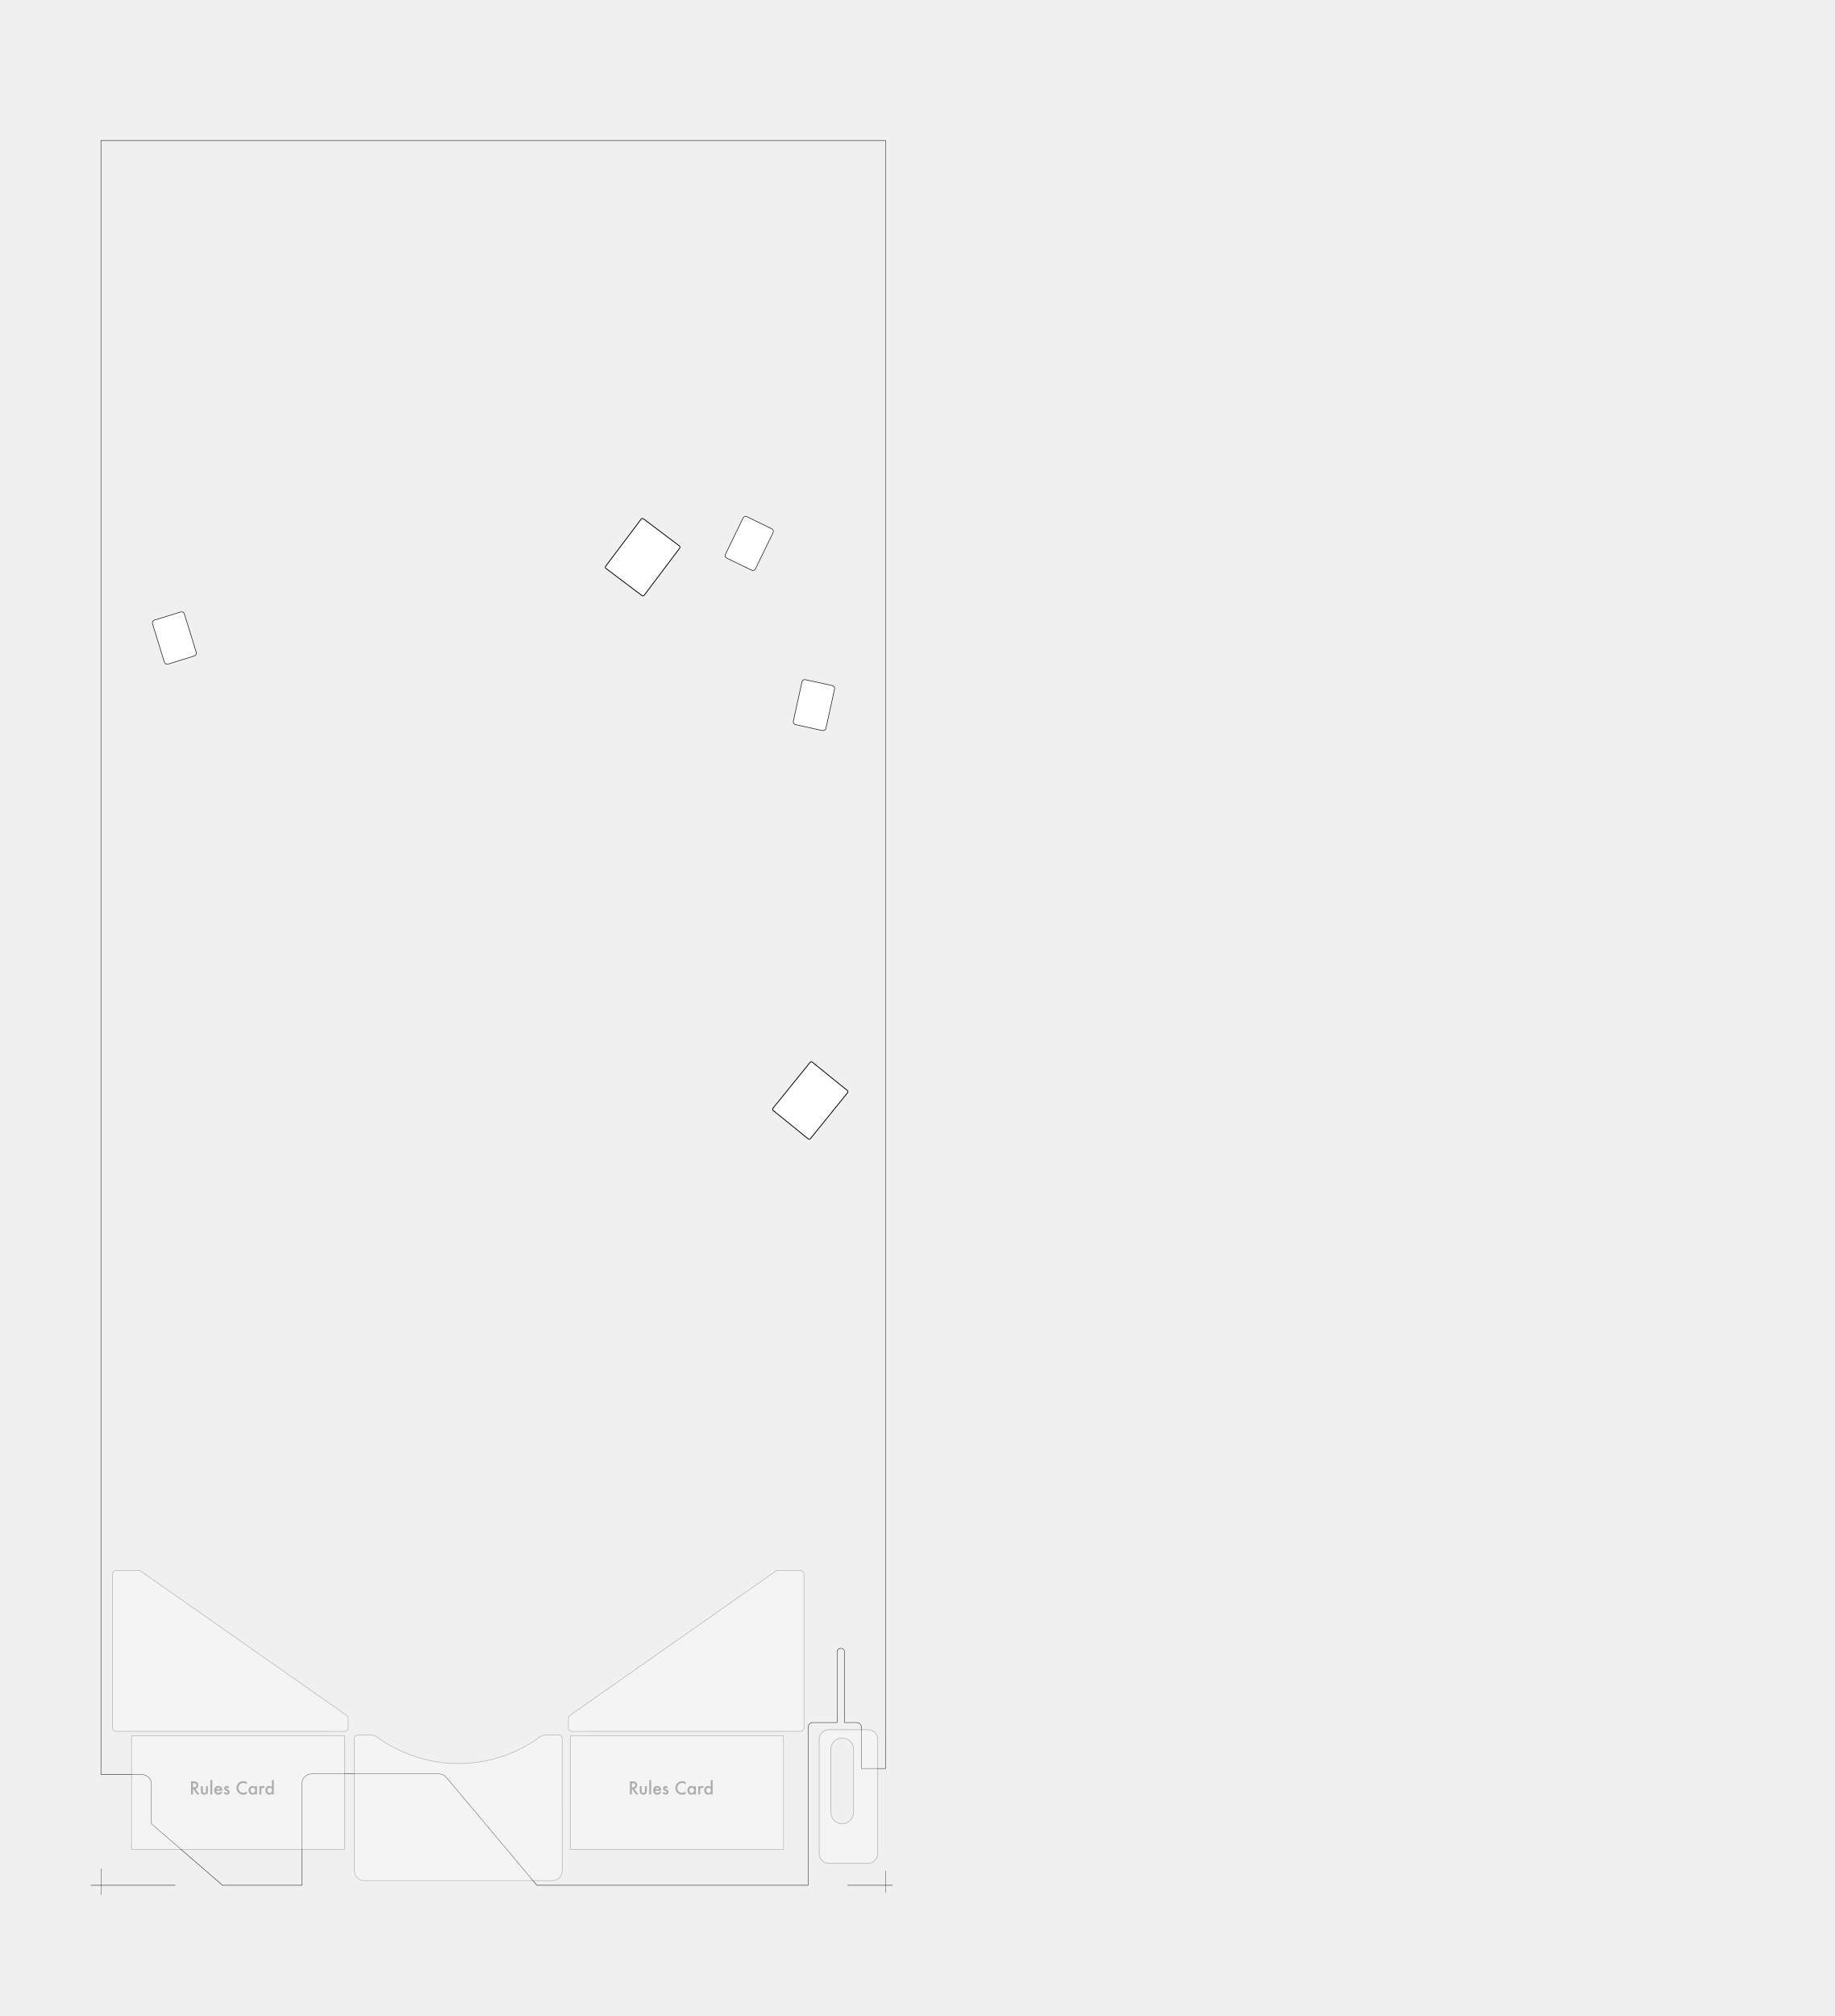
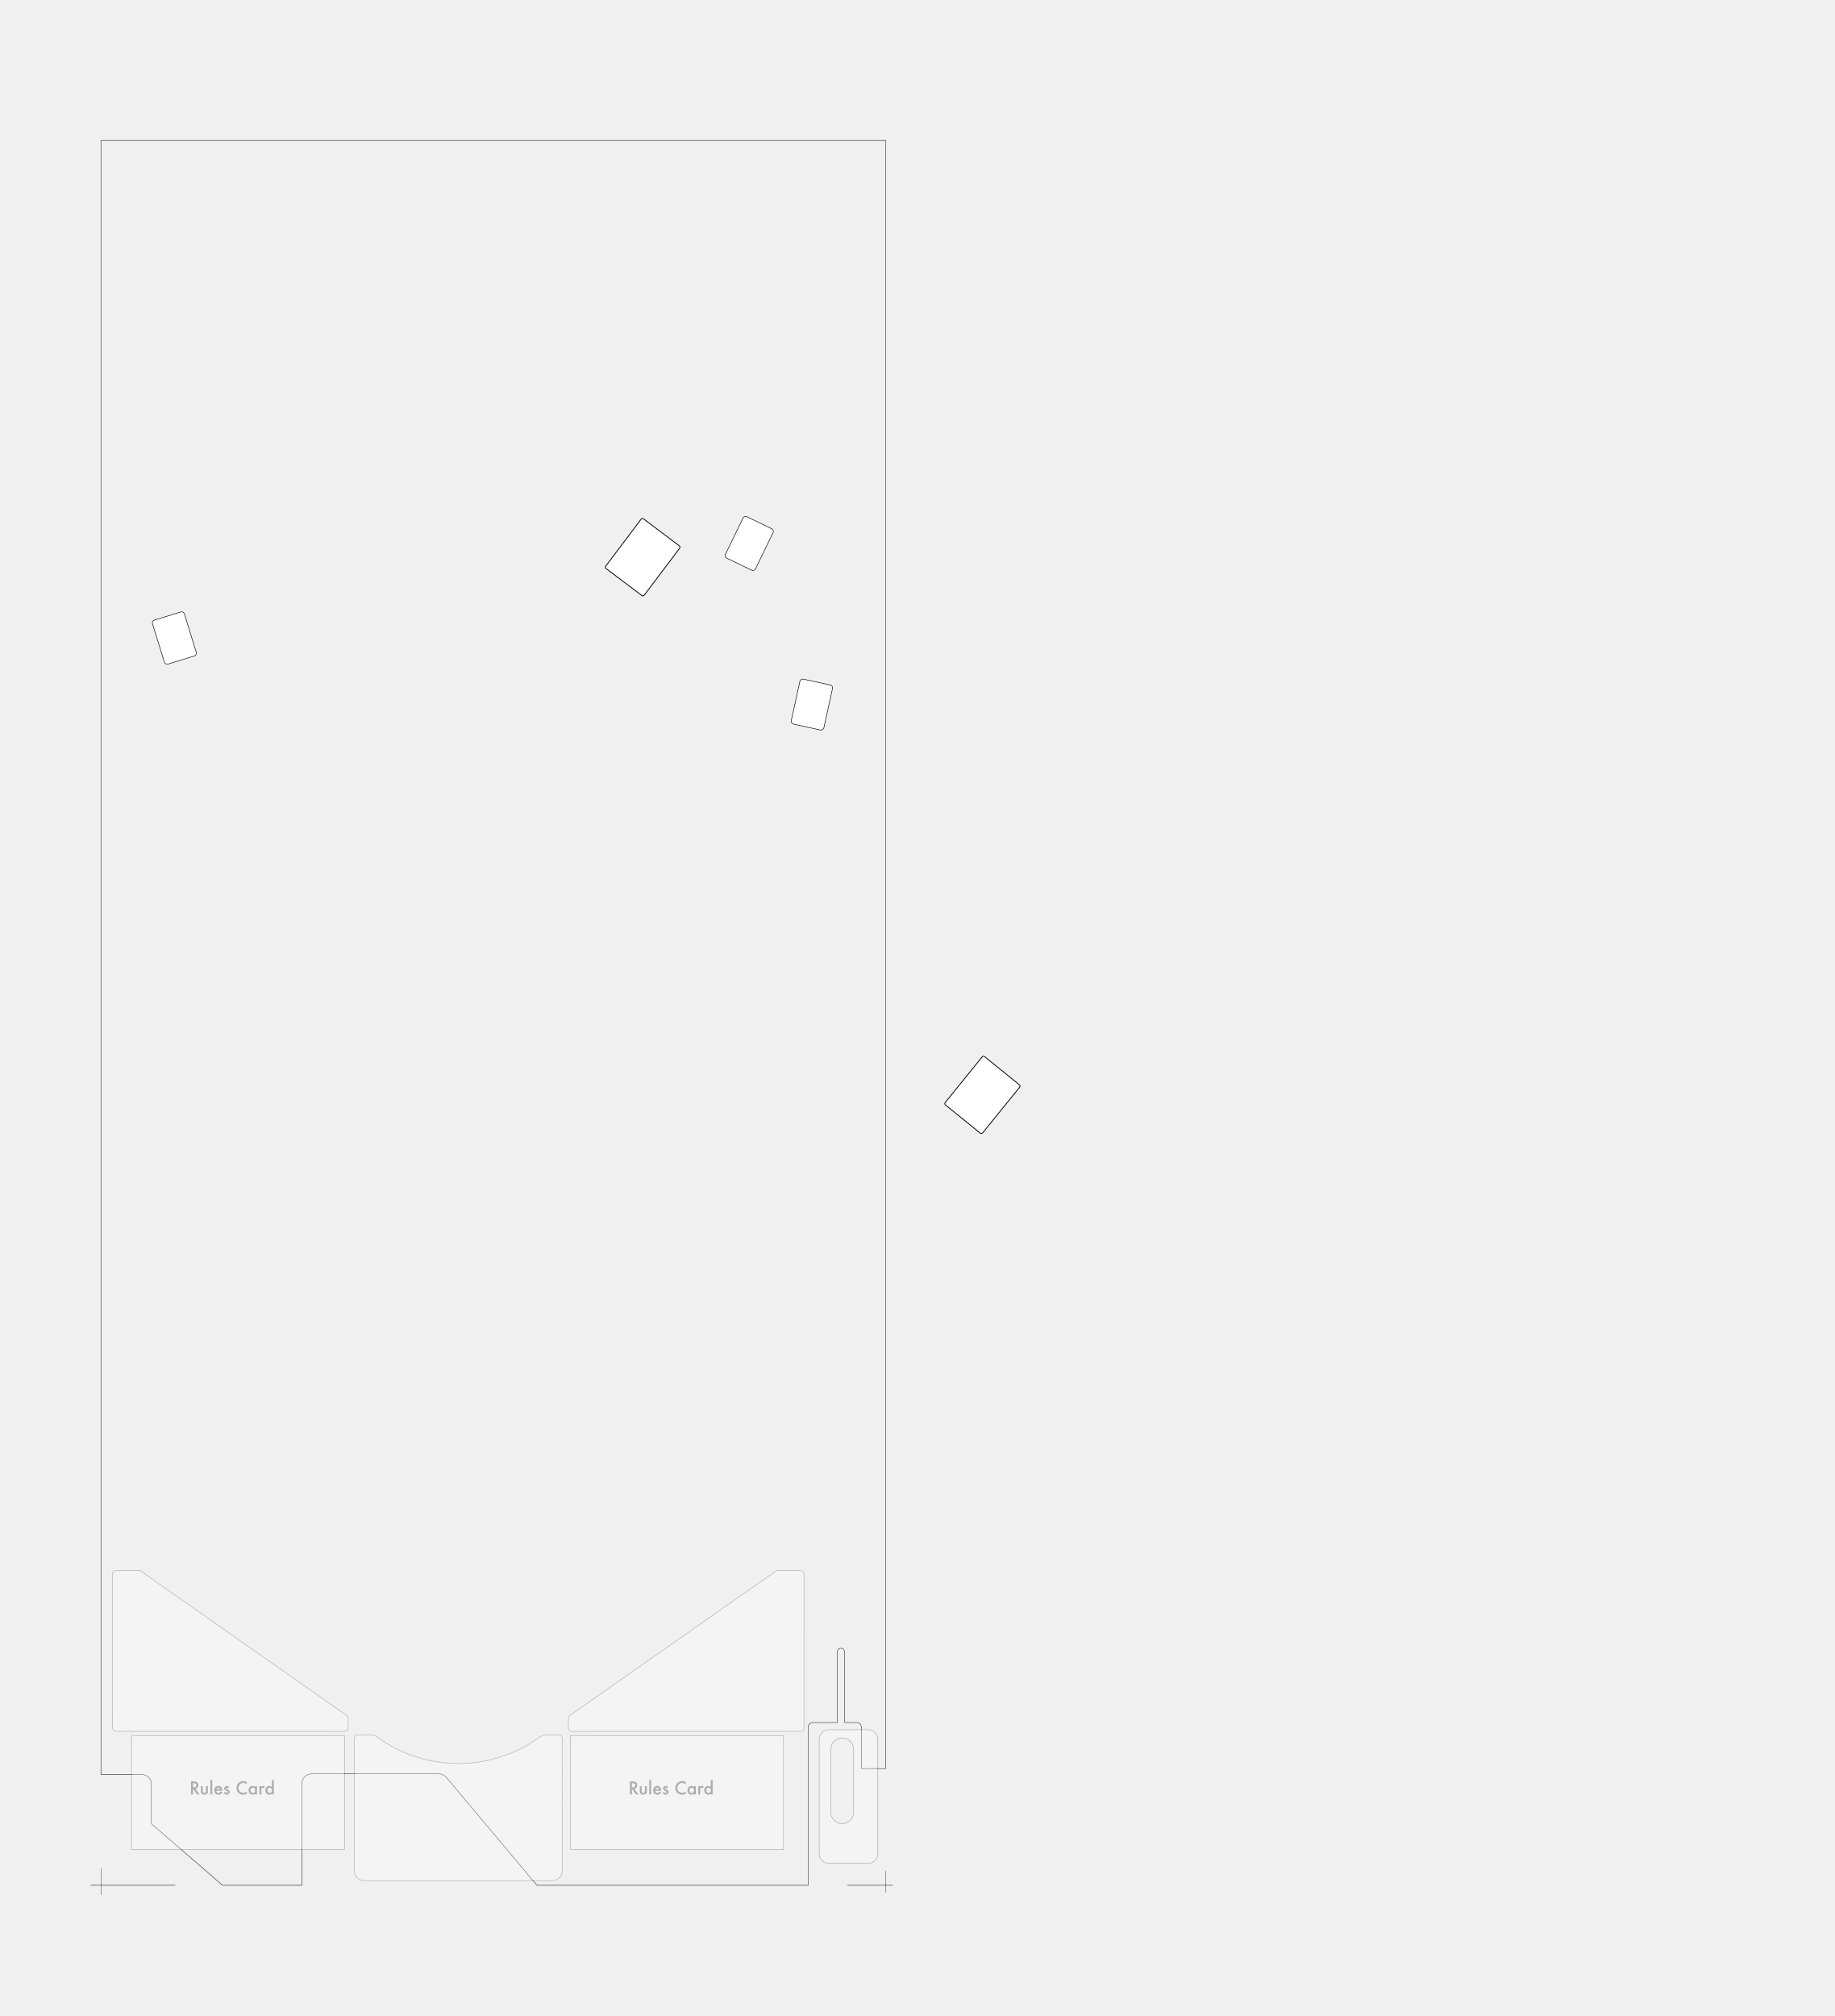
<svg xmlns="http://www.w3.org/2000/svg" width="4544px" height="4993px" version="1.1" xml:space="preserve" style="fill-rule:evenodd;clip-rule:evenodd;stroke-linecap:round;stroke-linejoin:round;stroke-miterlimit:2.613;">
  <g clip-path="url(#_clip2)">
    <g id="Playfield-Outline-.--Top-Bottom-Sticker-Drill-Rout-Plastic-Bevel-Art-Assembly-Rubber-Todo">
      <path d="M250.028,347.831L2193.89,347.831L2193.89,4380.1L2133.9,4380.1L2133.9,4278.1L2133.89,4278.1C2133.89,4271.49 2128.51,4266.11 2121.89,4266.11L2091.95,4266.11L2092.01,4091.14L2092,4091.14C2092,4086.18 2087.96,4082.14 2083.01,4082.14C2078.05,4082.14 2074.01,4086.18 2074.01,4091.14L2074.01,4091.14L2074.06,4266.11L2013.9,4266.11C2007.29,4266.11 2001.91,4271.49 2001.91,4278.1L2001.91,4669.25L1329.95,4669.25L1105.57,4401.84L1105.56,4401.8C1101.06,4396.46 1094.21,4393.27 1087.18,4393.27L771.991,4393.27C758.778,4393.27 747.992,4404.05 747.992,4417.26L747.992,4669.25L551.237,4669.25L375.011,4516.87L375.011,4418.81C375.011,4405.6 364.232,4394.82 351.012,4394.82L250.028,4394.82L250.028,347.831Z" style="fill:none;stroke:rgb(35,31,32);stroke-width:1.11px;" />
    </g>
    <g id="Playfield-Guides-.--Top-Bottom-Sticker-Drill-Rout-Plastic-Bevel-Art-Assembly-Rubber-Todo">
      <path d="M433.899,4669.25L225.12,4669.25" style="fill:none;stroke:rgb(35,31,32);stroke-width:1.11px;" />
      <path d="M2210.9,4669.25L2099.49,4669.25" style="fill:none;stroke:rgb(35,31,32);stroke-width:1.11px;" />
      <path d="M2194.03,4687.12L2194.03,4633.23" style="fill:none;stroke:black;stroke-width:0.74px;stroke-miterlimit:10;" />
      <path d="M250.14,4692.72L250.14,4627.94" style="fill:none;stroke:black;stroke-width:0.74px;stroke-miterlimit:10;" />
    </g>
    <g id="Scoop">
      <g id="Assembly-Top">
        <g id="Sticker">
-           <path d="M2099.5,2706.51C2100.92,2704.76 2100.65,2702.19 2098.9,2700.78L2012.4,2630.73C2010.65,2629.31 2008.08,2629.58 2006.67,2631.33L1914.86,2744.7C1913.44,2746.45 1913.72,2749.01 1915.46,2750.43L2001.97,2820.48C2003.71,2821.89 2006.28,2821.62 2007.69,2819.88L2099.5,2706.51Z" style="fill:white;stroke:black;stroke-width:2px;" />
+           <path d="M2525.95,2692.58C2527.37,2690.84 2527.1,2688.27 2525.35,2686.86L2438.85,2616.8C2437.1,2615.39 2434.53,2615.66 2433.12,2617.41L2341.31,2730.78C2339.89,2732.53 2340.16,2735.09 2341.91,2736.51L2428.42,2806.56C2430.16,2807.97 2432.73,2807.7 2434.14,2805.95L2525.95,2692.58Z" style="fill:white;stroke:black;stroke-width:2px;" />
        </g>
      </g>
    </g>
    <g id="Scoop1">
      <g id="Assembly-Top1">
        <g id="Sticker1">
          <path d="M1683.63,1357.7C1684.98,1355.9 1684.62,1353.35 1682.83,1351.99L1593.95,1284.98C1592.15,1283.63 1589.6,1283.99 1588.24,1285.79L1500.42,1402.27C1499.07,1404.07 1499.43,1406.62 1501.22,1407.98L1590.1,1474.99C1591.9,1476.34 1594.45,1475.98 1595.81,1474.18L1683.63,1357.7Z" style="fill:white;stroke:black;stroke-width:2px;" />
        </g>
      </g>
    </g>
    <g id="Spinner">
-       <g id="Assembly-Top28">
-         <path id="Sticker2" d="M2067.39,1706.48C2068.23,1702.65 2065.81,1698.87 2061.98,1698.03L1995.1,1683.32C1991.27,1682.48 1987.49,1684.9 1986.64,1688.73L1965.2,1786.23C1964.37,1790.06 1966.79,1793.84 1970.61,1794.68L2037.5,1809.39C2041.32,1810.23 2045.11,1807.81 2045.95,1803.99L2067.39,1706.48Z" style="fill:white;stroke:black;stroke-width:1.33px;" />
+       <g id="Assembly-Top26">
+         <path id="Sticker2" d="M2062.28,1705.09C2063.12,1701.27 2060.69,1697.48 2056.87,1696.64L1989.98,1681.94C1986.16,1681.1 1982.37,1683.52 1981.53,1687.34L1960.09,1784.85C1959.25,1788.67 1961.67,1792.46 1965.5,1793.3L2032.38,1808.01C2036.21,1808.85 2040,1806.43 2040.84,1802.6L2062.28,1705.09Z" style="fill:white;stroke:black;stroke-width:1.33px;" />
      </g>
    </g>
    <g id="Spinner1">
-       <g id="Assembly-Top29">
+       <g id="Assembly-Top27">
        <path id="Sticker3" d="M1915.06,1319.11C1916.77,1315.59 1915.3,1311.34 1911.77,1309.63L1850.17,1279.71C1846.65,1278 1842.4,1279.47 1840.69,1282.99L1797.07,1372.79C1795.36,1376.31 1796.83,1380.56 1800.35,1382.27L1861.96,1412.19C1865.48,1413.9 1869.73,1412.43 1871.44,1408.91L1915.06,1319.11Z" style="fill:white;stroke:black;stroke-width:1.33px;" />
      </g>
    </g>
    <g id="Spinner2">
-       <g id="Assembly-Top30">
+       <g id="Assembly-Top28">
        <path id="Sticker4" d="M407.223,1640.09C408.38,1643.83 412.356,1645.93 416.096,1644.77L481.519,1624.52C485.258,1623.36 487.355,1619.39 486.197,1615.65L456.674,1520.28C455.517,1516.54 451.541,1514.44 447.801,1515.6L382.378,1535.85C378.639,1537.01 376.542,1540.98 377.7,1544.72L407.223,1640.09Z" style="fill:white;stroke:black;stroke-width:1.33px;" />
      </g>
    </g>
    <g id="Apron">
      <g opacity="0.792">
        <g id="Sticker5">
          <g opacity="0.348">
            <path d="M2029.28,4308.09L2029.28,4590.82C2029.28,4604.17 2040.11,4614.99 2053.45,4614.99L2150.16,4615C2163.51,4615 2174.33,4604.17 2174.33,4590.82L2174.33,4308.09C2174.33,4294.74 2163.51,4283.91 2150.16,4283.91L2053.45,4283.91C2040.11,4283.91 2029.28,4294.74 2029.28,4308.09ZM2114.52,4332.7C2114.52,4317.09 2101.86,4304.43 2086.24,4304.43C2070.62,4304.44 2057.97,4317.09 2057.97,4332.7L2057.97,4488.41C2057.97,4504.03 2070.63,4516.69 2086.24,4516.69C2101.86,4516.69 2114.52,4504.03 2114.52,4488.41L2114.52,4332.7Z" style="fill:white;stroke:black;stroke-width:1.48px;stroke-miterlimit:10;" />
            <path d="M1411.68,4248.64C1409.38,4250.25 1408.02,4252.88 1408.02,4255.69L1408.02,4279.45C1408.02,4284.21 1411.87,4288.06 1416.62,4288.06L1982.93,4287.97C1987.68,4287.97 1991.53,4284.11 1991.53,4279.36L1991.61,3898.37C1991.61,3893.61 1987.75,3889.76 1983,3889.76L1926.45,3889.76C1924.69,3889.76 1922.96,3890.31 1921.52,3891.32L1411.68,4248.64Z" style="fill:white;stroke:black;stroke-width:1.33px;stroke-miterlimit:10;" />
            <path d="M858.758,4248.64C861.06,4250.25 862.426,4252.88 862.426,4255.69L862.427,4279.45C862.427,4284.21 858.573,4288.06 853.821,4288.06L287.516,4287.97C282.764,4287.97 278.91,4284.11 278.91,4279.36L278.838,3898.37C278.838,3893.61 282.691,3889.76 287.443,3889.76L343.989,3889.76C345.757,3889.76 347.479,3890.31 348.927,3891.32L858.758,4248.64Z" style="fill:white;stroke:black;stroke-width:1.33px;stroke-miterlimit:10;" />
            <rect x="325.762" y="4298.59" width="528" height="282" style="fill:white;stroke:black;stroke-width:1.33px;" />
            <path d="M484.212,4430.46L494.276,4444.31L488.276,4444.31L478.991,4431.01L478.107,4431.01L478.107,4444.31L473.201,4444.31L473.201,4411.81L478.949,4411.81C483.244,4411.81 486.346,4412.61 488.255,4414.23C490.36,4416.03 491.413,4418.4 491.413,4421.34C491.413,4423.65 490.753,4425.62 489.434,4427.28C488.114,4428.94 486.374,4430 484.212,4430.46ZM478.107,4426.73L479.665,4426.73C484.311,4426.73 486.634,4424.96 486.634,4421.41C486.634,4418.08 484.374,4416.42 479.854,4416.42L478.107,4416.42L478.107,4426.73Z" style="fill-rule:nonzero;" />
            <path d="M502.34,4423.81L502.34,4435.58C502.34,4438.97 503.68,4440.67 506.361,4440.67C509.042,4440.67 510.382,4438.97 510.382,4435.58L510.382,4423.81L515.119,4423.81L515.119,4435.68C515.119,4437.32 514.916,4438.74 514.509,4439.93C514.116,4441 513.435,4441.96 512.466,4442.82C510.866,4444.21 508.831,4444.9 506.361,4444.9C503.905,4444.9 501.876,4444.21 500.276,4442.82C499.294,4441.96 498.599,4441 498.192,4439.93C497.799,4438.98 497.603,4437.56 497.603,4435.68L497.603,4423.81L502.34,4423.81Z" style="fill-rule:nonzero;" />
            <rect x="521.098" y="4408.75" width="4.737" height="35.56" style="fill-rule:nonzero;" />
            <path d="M550.51,4435.18L535.815,4435.18C535.941,4436.86 536.489,4438.2 537.457,4439.2C538.426,4440.18 539.668,4440.67 541.184,4440.67C542.363,4440.67 543.338,4440.39 544.11,4439.83C544.868,4439.27 545.731,4438.23 546.7,4436.71L550.7,4438.94C550.082,4440 549.43,4440.9 548.742,4441.65C548.054,4442.4 547.317,4443.02 546.531,4443.5C545.745,4443.99 544.896,4444.34 543.984,4444.57C543.071,4444.79 542.082,4444.9 541.015,4444.9C537.955,4444.9 535.499,4443.92 533.646,4441.96C531.794,4439.98 530.867,4437.35 530.867,4434.08C530.867,4430.84 531.766,4428.22 533.562,4426.21C535.373,4424.23 537.773,4423.24 540.763,4423.24C543.78,4423.24 546.166,4424.2 547.921,4426.12C549.661,4428.03 550.531,4430.68 550.531,4434.06L550.51,4435.18ZM545.647,4431.3C544.987,4428.78 543.394,4427.51 540.868,4427.51C540.292,4427.51 539.752,4427.6 539.247,4427.78C538.741,4427.95 538.282,4428.2 537.868,4428.53C537.454,4428.86 537.099,4429.26 536.804,4429.72C536.51,4430.19 536.285,4430.71 536.131,4431.3L545.647,4431.3Z" style="fill-rule:nonzero;" />
            <path d="M567.606,4427.3L563.69,4429.39C563.072,4428.12 562.307,4427.49 561.395,4427.49C560.96,4427.49 560.588,4427.64 560.279,4427.92C559.971,4428.21 559.816,4428.58 559.816,4429.03C559.816,4429.82 560.728,4430.59 562.553,4431.37C565.065,4432.45 566.757,4433.44 567.627,4434.36C568.497,4435.27 568.932,4436.5 568.932,4438.04C568.932,4440.02 568.202,4441.68 566.743,4443.01C565.325,4444.27 563.613,4444.9 561.606,4444.9C558.167,4444.9 555.732,4443.23 554.3,4439.87L558.342,4438C558.904,4438.98 559.332,4439.61 559.627,4439.87C560.202,4440.4 560.89,4440.67 561.69,4440.67C563.29,4440.67 564.09,4439.94 564.09,4438.48C564.09,4437.64 563.472,4436.85 562.237,4436.12C561.76,4435.89 561.283,4435.65 560.806,4435.43C560.328,4435.2 559.844,4434.97 559.353,4434.73C557.977,4434.06 557.009,4433.39 556.448,4432.71C555.732,4431.86 555.374,4430.76 555.374,4429.41C555.374,4427.62 555.984,4426.15 557.205,4424.99C558.455,4423.82 559.971,4423.24 561.753,4423.24C564.378,4423.24 566.329,4424.59 567.606,4427.3Z" style="fill-rule:nonzero;" />
            <path d="M611.419,4413.55L611.419,4419.36C608.583,4416.99 605.65,4415.81 602.618,4415.81C599.278,4415.81 596.463,4417.01 594.176,4419.41C591.874,4421.79 590.723,4424.71 590.723,4428.16C590.723,4431.58 591.874,4434.45 594.176,4436.8C596.478,4439.14 599.299,4440.31 602.639,4440.31C604.366,4440.31 605.832,4440.03 607.039,4439.47C607.713,4439.19 608.411,4438.81 609.134,4438.33C609.857,4437.86 610.619,4437.28 611.419,4436.61L611.419,4442.52C608.611,4444.11 605.664,4444.9 602.576,4444.9C597.93,4444.9 593.965,4443.28 590.681,4440.04C587.41,4436.77 585.775,4432.82 585.775,4428.21C585.775,4424.07 587.144,4420.38 589.881,4417.13C593.249,4413.16 597.607,4411.18 602.955,4411.18C605.874,4411.18 608.696,4411.97 611.419,4413.55Z" style="fill-rule:nonzero;" />
            <path d="M631.82,4423.81L636.578,4423.81L636.578,4444.31L631.82,4444.31L631.82,4442.17C629.869,4443.99 627.77,4444.9 625.525,4444.9C622.689,4444.9 620.345,4443.88 618.493,4441.83C616.654,4439.74 615.735,4437.13 615.735,4434C615.735,4430.92 616.654,4428.36 618.493,4426.31C620.331,4424.26 622.633,4423.24 625.398,4423.24C627.784,4423.24 629.925,4424.22 631.82,4426.19L631.82,4423.81ZM620.577,4434C620.577,4435.96 621.103,4437.56 622.156,4438.8C623.237,4440.05 624.598,4440.67 626.24,4440.67C627.995,4440.67 629.412,4440.07 630.493,4438.86C631.574,4437.61 632.114,4436.03 632.114,4434.1C632.114,4432.18 631.574,4430.59 630.493,4429.34C629.412,4428.12 628.009,4427.51 626.282,4427.51C624.654,4427.51 623.293,4428.13 622.198,4429.37C621.117,4430.61 620.577,4432.16 620.577,4434Z" style="fill-rule:nonzero;" />
            <path d="M642.557,4423.81L647.294,4423.81L647.294,4425.64C648.164,4424.73 648.936,4424.1 649.61,4423.77C650.298,4423.41 651.112,4423.24 652.052,4423.24C653.301,4423.24 654.607,4423.65 655.968,4424.46L653.8,4428.8C652.901,4428.15 652.024,4427.83 651.168,4427.83C648.585,4427.83 647.294,4429.78 647.294,4433.68L647.294,4444.31L642.557,4444.31L642.557,4423.81Z" style="fill-rule:nonzero;" />
            <path d="M673.506,4408.75L678.264,4408.75L678.264,4444.31L673.506,4444.31L673.506,4442.17C671.639,4443.99 669.527,4444.9 667.169,4444.9C664.361,4444.9 662.032,4443.88 660.179,4441.83C658.34,4439.74 657.421,4437.13 657.421,4434C657.421,4430.94 658.34,4428.38 660.179,4426.33C662.003,4424.27 664.298,4423.24 667.063,4423.24C669.463,4423.24 671.611,4424.22 673.506,4426.19L673.506,4408.75ZM662.263,4434C662.263,4435.96 662.789,4437.56 663.842,4438.8C664.923,4440.05 666.284,4440.67 667.927,4440.67C669.681,4440.67 671.099,4440.07 672.179,4438.86C673.26,4437.61 673.801,4436.03 673.801,4434.1C673.801,4432.18 673.26,4430.59 672.179,4429.34C671.099,4428.12 669.695,4427.51 667.969,4427.51C666.341,4427.51 664.979,4428.13 663.884,4429.37C662.804,4430.61 662.263,4432.16 662.263,4434Z" style="fill-rule:nonzero;" />
            <rect x="1412.93" y="4298.59" width="528" height="282" style="fill:white;stroke:black;stroke-width:1.33px;" />
            <path d="M1571.38,4430.46L1581.44,4444.31L1575.44,4444.31L1566.16,4431.01L1565.27,4431.01L1565.27,4444.31L1560.37,4444.31L1560.37,4411.81L1566.12,4411.81C1570.41,4411.81 1573.51,4412.61 1575.42,4414.23C1577.53,4416.03 1578.58,4418.4 1578.58,4421.34C1578.58,4423.65 1577.92,4425.62 1576.6,4427.28C1575.28,4428.94 1573.54,4430 1571.38,4430.46ZM1565.27,4426.73L1566.83,4426.73C1571.48,4426.73 1573.8,4424.96 1573.8,4421.41C1573.8,4418.08 1571.54,4416.42 1567.02,4416.42L1565.27,4416.42L1565.27,4426.73Z" style="fill-rule:nonzero;" />
            <path d="M1589.51,4423.81L1589.51,4435.58C1589.51,4438.97 1590.85,4440.67 1593.53,4440.67C1596.21,4440.67 1597.55,4438.97 1597.55,4435.58L1597.55,4423.81L1602.29,4423.81L1602.29,4435.68C1602.29,4437.32 1602.08,4438.74 1601.67,4439.93C1601.28,4441 1600.6,4441.96 1599.63,4442.82C1598.03,4444.21 1596,4444.9 1593.53,4444.9C1591.07,4444.9 1589.04,4444.21 1587.44,4442.82C1586.46,4441.96 1585.77,4441 1585.36,4439.93C1584.97,4438.98 1584.77,4437.56 1584.77,4435.68L1584.77,4423.81L1589.51,4423.81Z" style="fill-rule:nonzero;" />
            <rect x="1608.26" y="4408.75" width="4.737" height="35.56" style="fill-rule:nonzero;" />
            <path d="M1637.68,4435.18L1622.98,4435.18C1623.11,4436.86 1623.65,4438.2 1624.62,4439.2C1625.59,4440.18 1626.83,4440.67 1628.35,4440.67C1629.53,4440.67 1630.5,4440.39 1631.28,4439.83C1632.03,4439.27 1632.9,4438.23 1633.87,4436.71L1637.87,4438.94C1637.25,4440 1636.6,4440.9 1635.91,4441.65C1635.22,4442.4 1634.48,4443.02 1633.7,4443.5C1632.91,4443.99 1632.06,4444.34 1631.15,4444.57C1630.24,4444.79 1629.25,4444.9 1628.18,4444.9C1625.12,4444.9 1622.66,4443.92 1620.81,4441.96C1618.96,4439.98 1618.03,4437.35 1618.03,4434.08C1618.03,4430.84 1618.93,4428.22 1620.73,4426.21C1622.54,4424.23 1624.94,4423.24 1627.93,4423.24C1630.95,4423.24 1633.33,4424.2 1635.09,4426.12C1636.83,4428.03 1637.7,4430.68 1637.7,4434.06L1637.68,4435.18ZM1632.81,4431.3C1632.15,4428.78 1630.56,4427.51 1628.03,4427.51C1627.46,4427.51 1626.92,4427.6 1626.41,4427.78C1625.91,4427.95 1625.45,4428.2 1625.03,4428.53C1624.62,4428.86 1624.27,4429.26 1623.97,4429.72C1623.68,4430.19 1623.45,4430.71 1623.3,4431.3L1632.81,4431.3Z" style="fill-rule:nonzero;" />
            <path d="M1654.77,4427.3L1650.86,4429.39C1650.24,4428.12 1649.47,4427.49 1648.56,4427.49C1648.13,4427.49 1647.75,4427.64 1647.44,4427.92C1647.14,4428.21 1646.98,4428.58 1646.98,4429.03C1646.98,4429.82 1647.89,4430.59 1649.72,4431.37C1652.23,4432.45 1653.92,4433.44 1654.79,4434.36C1655.66,4435.27 1656.1,4436.5 1656.1,4438.04C1656.1,4440.02 1655.37,4441.68 1653.91,4443.01C1652.49,4444.27 1650.78,4444.9 1648.77,4444.9C1645.33,4444.9 1642.9,4443.23 1641.47,4439.87L1645.51,4438C1646.07,4438.98 1646.5,4439.61 1646.79,4439.87C1647.37,4440.4 1648.06,4440.67 1648.86,4440.67C1650.46,4440.67 1651.26,4439.94 1651.26,4438.48C1651.26,4437.64 1650.64,4436.85 1649.4,4436.12C1648.93,4435.89 1648.45,4435.65 1647.97,4435.43C1647.49,4435.2 1647.01,4434.97 1646.52,4434.73C1645.14,4434.06 1644.17,4433.39 1643.61,4432.71C1642.9,4431.86 1642.54,4430.76 1642.54,4429.41C1642.54,4427.62 1643.15,4426.15 1644.37,4424.99C1645.62,4423.82 1647.14,4423.24 1648.92,4423.24C1651.54,4423.24 1653.5,4424.59 1654.77,4427.3Z" style="fill-rule:nonzero;" />
            <path d="M1698.58,4413.55L1698.58,4419.36C1695.75,4416.99 1692.82,4415.81 1689.78,4415.81C1686.44,4415.81 1683.63,4417.01 1681.34,4419.41C1679.04,4421.79 1677.89,4424.71 1677.89,4428.16C1677.89,4431.58 1679.04,4434.45 1681.34,4436.8C1683.64,4439.14 1686.47,4440.31 1689.81,4440.31C1691.53,4440.31 1693,4440.03 1694.2,4439.47C1694.88,4439.19 1695.58,4438.81 1696.3,4438.33C1697.02,4437.86 1697.78,4437.28 1698.58,4436.61L1698.58,4442.52C1695.78,4444.11 1692.83,4444.9 1689.74,4444.9C1685.1,4444.9 1681.13,4443.28 1677.85,4440.04C1674.58,4436.77 1672.94,4432.82 1672.94,4428.21C1672.94,4424.07 1674.31,4420.38 1677.05,4417.13C1680.41,4413.16 1684.77,4411.18 1690.12,4411.18C1693.04,4411.18 1695.86,4411.97 1698.58,4413.55Z" style="fill-rule:nonzero;" />
            <path d="M1718.99,4423.81L1723.74,4423.81L1723.74,4444.31L1718.99,4444.31L1718.99,4442.17C1717.03,4443.99 1714.94,4444.9 1712.69,4444.9C1709.86,4444.9 1707.51,4443.88 1705.66,4441.83C1703.82,4439.74 1702.9,4437.13 1702.9,4434C1702.9,4430.92 1703.82,4428.36 1705.66,4426.31C1707.5,4424.26 1709.8,4423.24 1712.56,4423.24C1714.95,4423.24 1717.09,4424.22 1718.99,4426.19L1718.99,4423.81ZM1707.74,4434C1707.74,4435.96 1708.27,4437.56 1709.32,4438.8C1710.4,4440.05 1711.76,4440.67 1713.41,4440.67C1715.16,4440.67 1716.58,4440.07 1717.66,4438.86C1718.74,4437.61 1719.28,4436.03 1719.28,4434.1C1719.28,4432.18 1718.74,4430.59 1717.66,4429.34C1716.58,4428.12 1715.17,4427.51 1713.45,4427.51C1711.82,4427.51 1710.46,4428.13 1709.36,4429.37C1708.28,4430.61 1707.74,4432.16 1707.74,4434Z" style="fill-rule:nonzero;" />
            <path d="M1729.72,4423.81L1734.46,4423.81L1734.46,4425.64C1735.33,4424.73 1736.1,4424.1 1736.78,4423.77C1737.46,4423.41 1738.28,4423.24 1739.22,4423.24C1740.47,4423.24 1741.77,4423.65 1743.13,4424.46L1740.97,4428.8C1740.07,4428.15 1739.19,4427.83 1738.33,4427.83C1735.75,4427.83 1734.46,4429.78 1734.46,4433.68L1734.46,4444.31L1729.72,4444.31L1729.72,4423.81Z" style="fill-rule:nonzero;" />
            <path d="M1760.67,4408.75L1765.43,4408.75L1765.43,4444.31L1760.67,4444.31L1760.67,4442.17C1758.81,4443.99 1756.69,4444.9 1754.34,4444.9C1751.53,4444.9 1749.2,4443.88 1747.35,4441.83C1745.51,4439.74 1744.59,4437.13 1744.59,4434C1744.59,4430.94 1745.51,4428.38 1747.35,4426.33C1749.17,4424.27 1751.46,4423.24 1754.23,4423.24C1756.63,4423.24 1758.78,4424.22 1760.67,4426.19L1760.67,4408.75ZM1749.43,4434C1749.43,4435.96 1749.95,4437.56 1751.01,4438.8C1752.09,4440.05 1753.45,4440.67 1755.09,4440.67C1756.85,4440.67 1758.27,4440.07 1759.35,4438.86C1760.43,4437.61 1760.97,4436.03 1760.97,4434.1C1760.97,4432.18 1760.43,4430.59 1759.35,4429.34C1758.27,4428.12 1756.86,4427.51 1755.13,4427.51C1753.51,4427.51 1752.14,4428.13 1751.05,4429.37C1749.97,4430.61 1749.43,4432.16 1749.43,4434Z" style="fill-rule:nonzero;" />
            <path d="M1392.64,4633.47L1392.54,4305.66C1392.54,4300.91 1388.69,4297.06 1383.94,4297.06L1351.98,4297.06C1346.85,4297.06 1341.85,4298.69 1337.7,4301.72C1217.42,4389.71 1053.99,4389.71 933.7,4301.72C929.565,4298.7 924.56,4297.06 919.43,4297.06L886.59,4297.06C881.839,4297.06 877.985,4300.91 877.985,4305.66L877.985,4633.47C877.985,4646.82 888.81,4657.64 902.16,4657.64L1368.46,4657.64C1381.81,4657.64 1392.64,4646.82 1392.64,4633.47Z" style="fill:white;stroke:black;stroke-width:1.33px;stroke-miterlimit:10;" />
          </g>
        </g>
      </g>
    </g>
  </g>
</svg>
